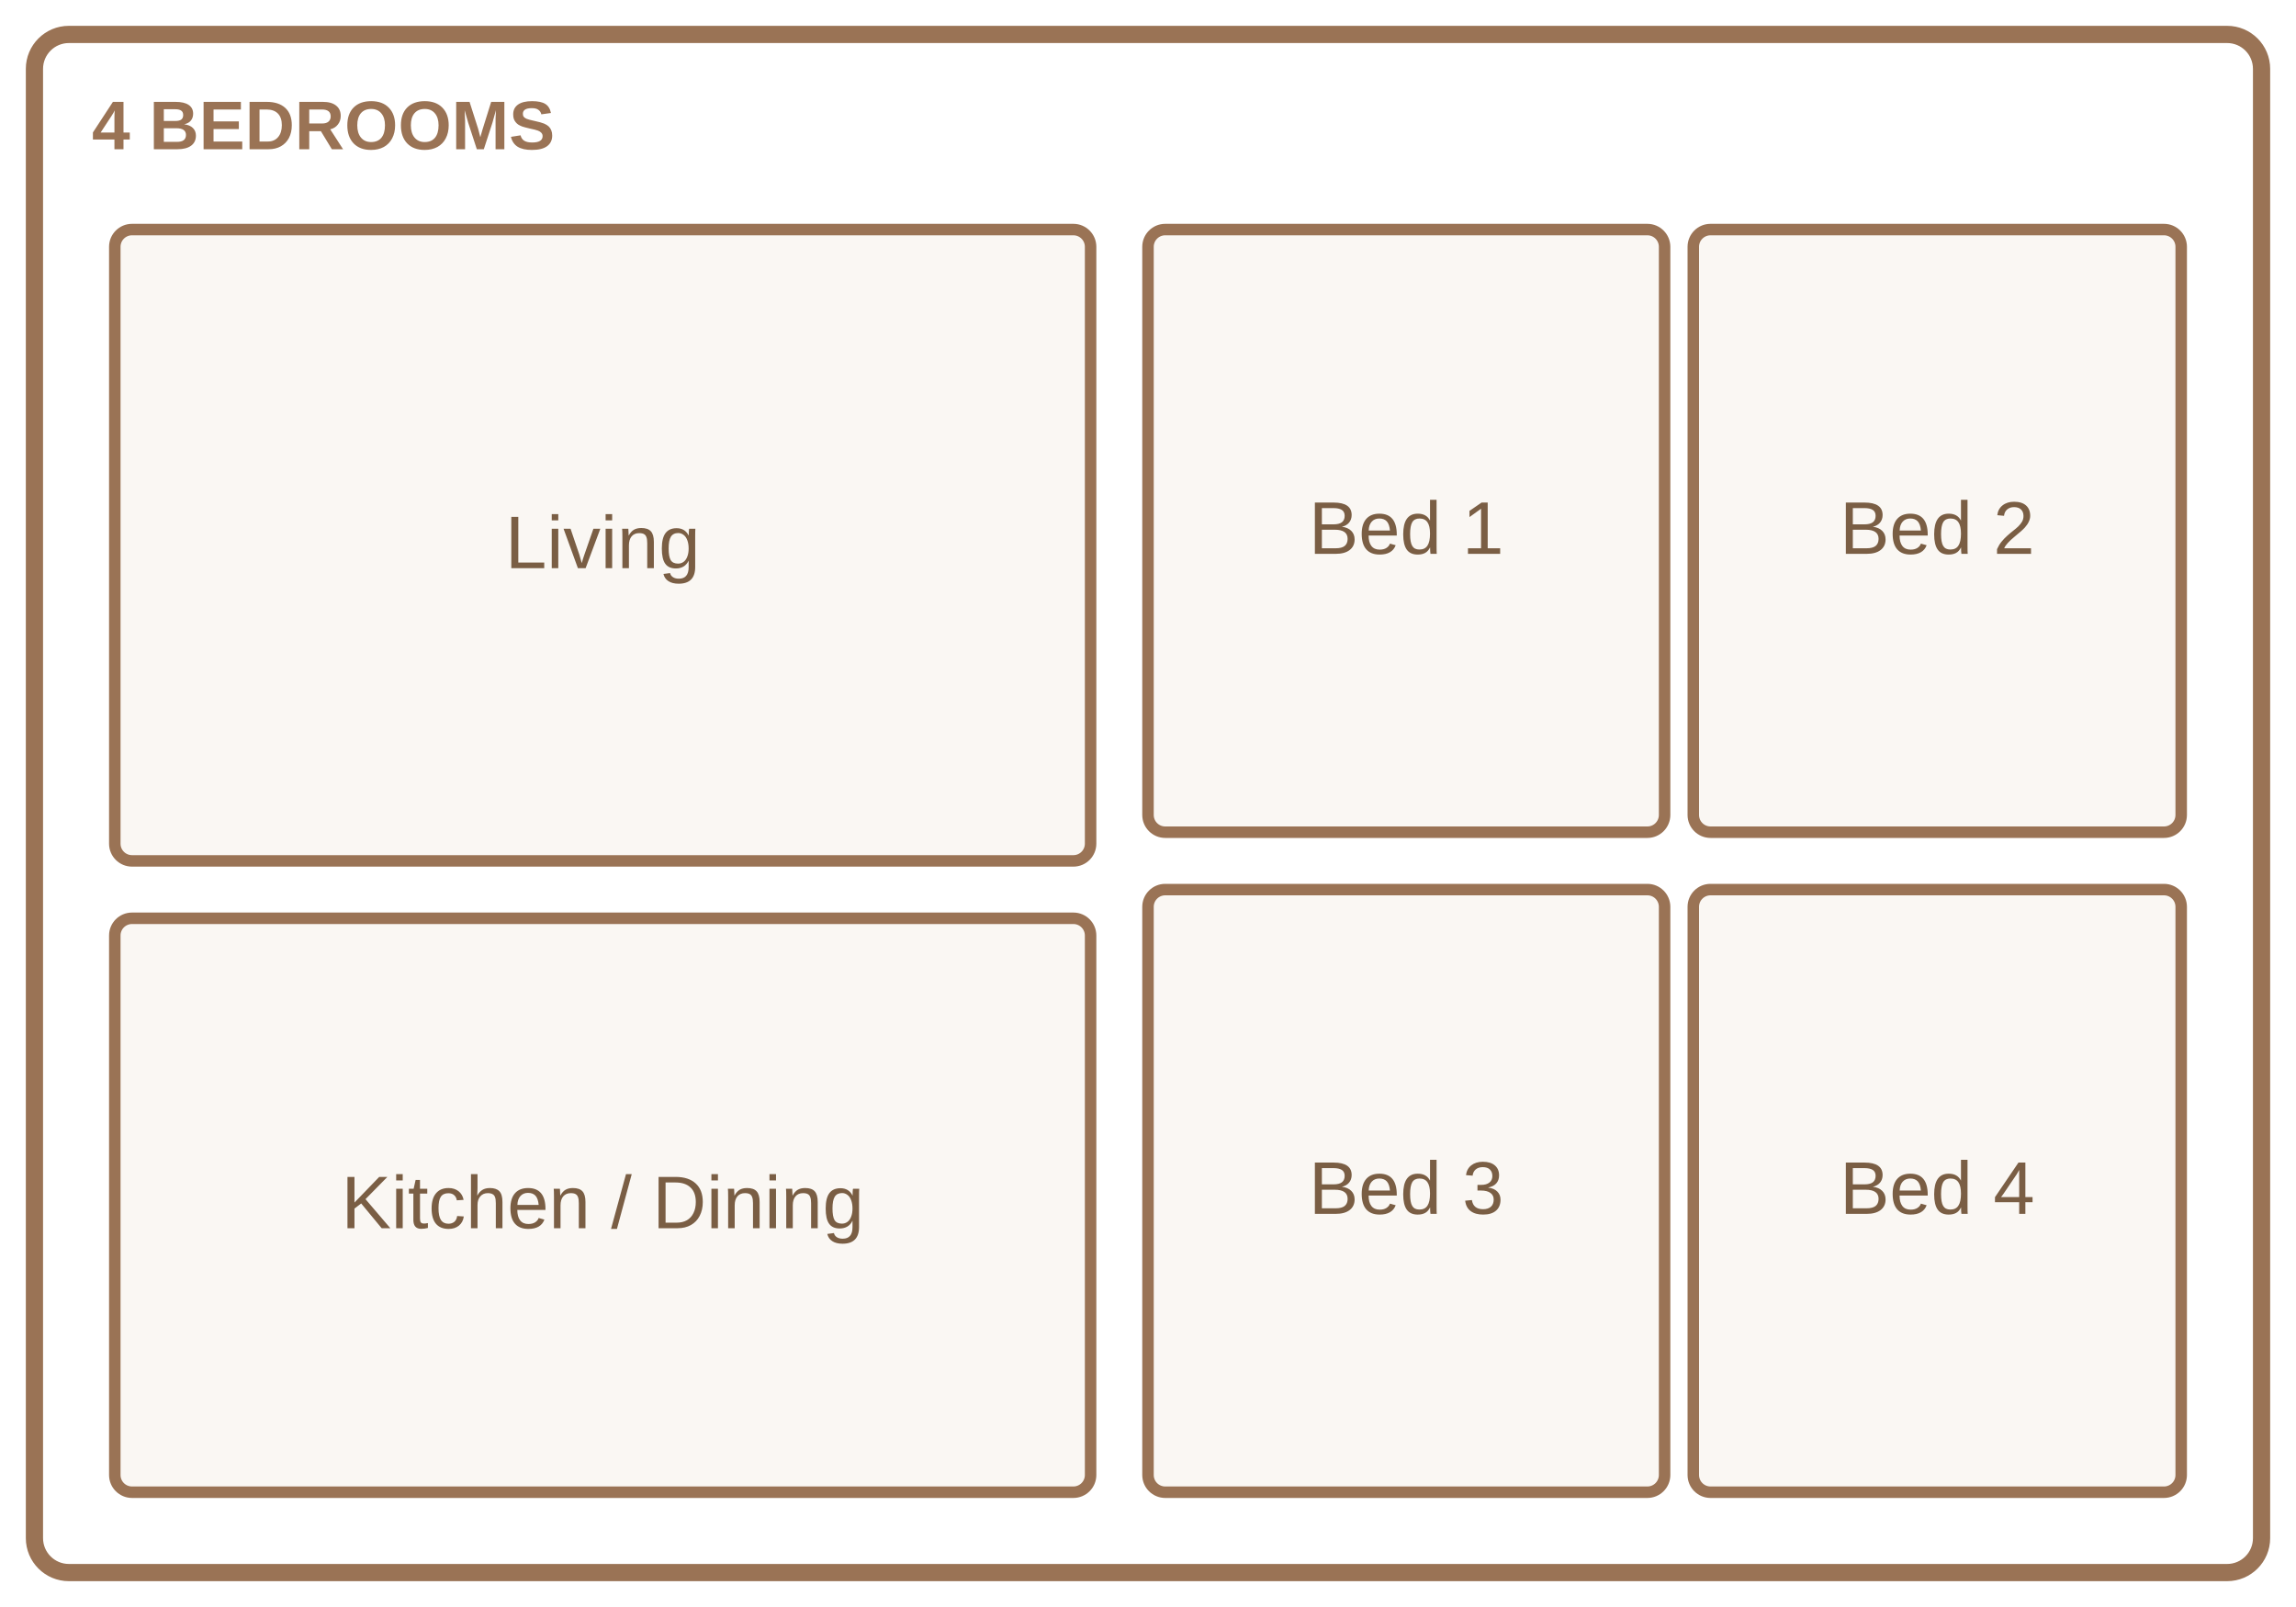
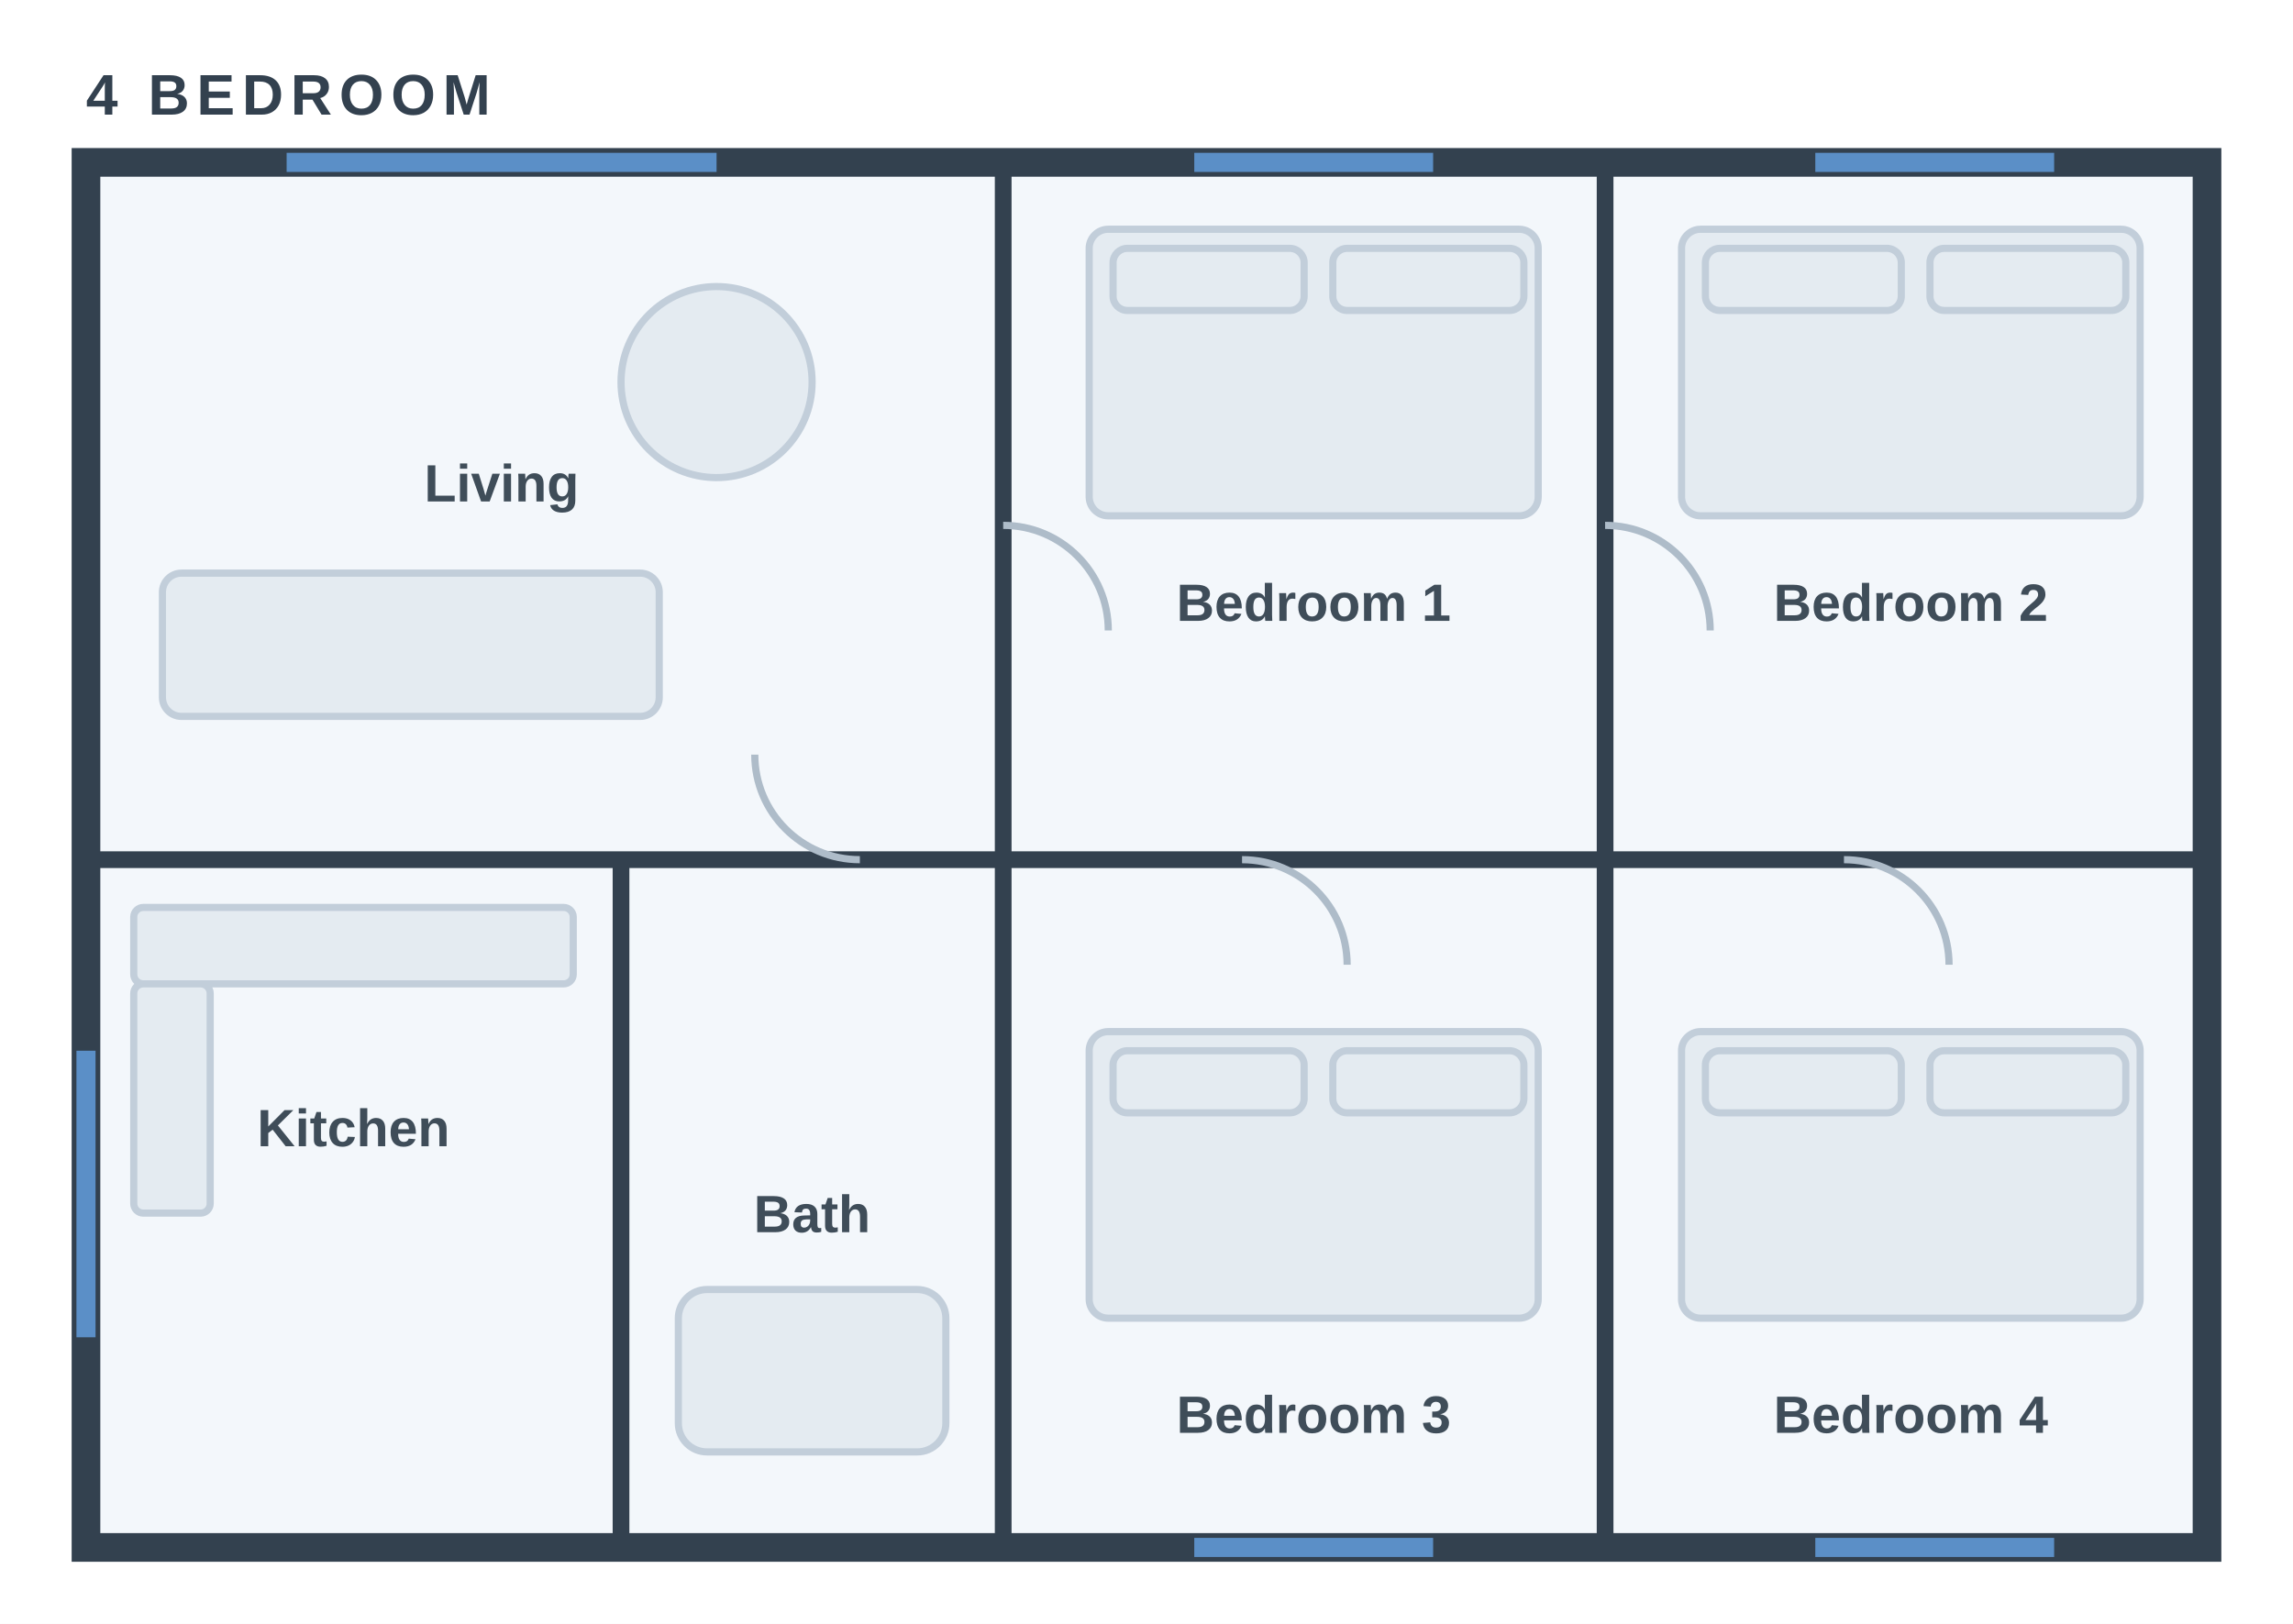
- <svg xmlns="http://www.w3.org/2000/svg" width="400" height="280" viewBox="0 0 400 280">
-   <rect width="400" height="280" fill="#ffffff" />
-   <rect x="6" y="6" width="388" height="268" rx="6" fill="none" stroke="#9a7355" stroke-width="3" />
-   <rect x="20" y="40" width="170" height="110" rx="3" fill="#faf7f3" stroke="#9a7355" stroke-width="2" />
-   <text x="105" y="99" text-anchor="middle" font-size="13" font-family="Arial,sans-serif" fill="#7a5e44">Living</text>
-   <rect x="20" y="160" width="170" height="100" rx="3" fill="#faf7f3" stroke="#9a7355" stroke-width="2" />
-   <text x="105" y="214" text-anchor="middle" font-size="13" font-family="Arial,sans-serif" fill="#7a5e44">Kitchen / Dining</text>
-   <rect x="200" y="40" width="90" height="105" rx="3" fill="#faf7f3" stroke="#9a7355" stroke-width="2" />
-   <text x="245" y="96.5" text-anchor="middle" font-size="13" font-family="Arial,sans-serif" fill="#7a5e44">Bed 1</text>
-   <rect x="295" y="40" width="85" height="105" rx="3" fill="#faf7f3" stroke="#9a7355" stroke-width="2" />
-   <text x="337.5" y="96.5" text-anchor="middle" font-size="13" font-family="Arial,sans-serif" fill="#7a5e44">Bed 2</text>
-   <rect x="200" y="155" width="90" height="105" rx="3" fill="#faf7f3" stroke="#9a7355" stroke-width="2" />
-   <text x="245" y="211.5" text-anchor="middle" font-size="13" font-family="Arial,sans-serif" fill="#7a5e44">Bed 3</text>
-   <rect x="295" y="155" width="85" height="105" rx="3" fill="#faf7f3" stroke="#9a7355" stroke-width="2" />
-   <text x="337.5" y="211.5" text-anchor="middle" font-size="13" font-family="Arial,sans-serif" fill="#7a5e44">Bed 4</text>
-   <text x="16" y="26" font-size="12" font-family="Arial,sans-serif" font-weight="700" fill="#9a7355">4 BEDROOMS</text>
+ <svg xmlns="http://www.w3.org/2000/svg" width="480" height="340" viewBox="0 0 480 340">
+   <style>
+     .rm{fill:#f3f7fb}
+     .w{stroke:#33414f;stroke-width:6;fill:none;stroke-linejoin:miter}
+     .iw{stroke:#33414f;stroke-width:3.5;fill:none;stroke-linecap:butt}
+     .lab{fill:#3f4d59;font:600 11px Arial,sans-serif;text-anchor:middle}
+     .sz{fill:#9aa7b3;font:500 9px Arial,sans-serif;text-anchor:middle}
+     .ttl{fill:#33414f;font:700 12px Arial,sans-serif;letter-spacing:1.5px}
+     .fur{fill:#e4ebf1;stroke:#c2ceda;stroke-width:1.5}
+     .win{stroke:#5b8fc7;stroke-width:4}
+     .door{stroke:#aebcc9;stroke-width:1.5;fill:none}
+   </style>
+   <rect width="480" height="340" fill="#ffffff" />
+   <rect class="rm" x="18" y="34" width="444" height="290" />
+   <rect class="w" x="18" y="34" width="444" height="290" />
+   <line class="iw" x1="18" y1="180" x2="462" y2="180" />
+   <line class="iw" x1="210" y1="34" x2="210" y2="324" />
+   <line class="iw" x1="336" y1="34" x2="336" y2="324" />
+   <line class="iw" x1="130" y1="180" x2="130" y2="324" />
+   <line class="win" x1="60" y1="34" x2="150" y2="34" />
+   <line class="win" x1="250" y1="34" x2="300" y2="34" />
+   <line class="win" x1="380" y1="34" x2="430" y2="34" />
+   <line class="win" x1="18" y1="220" x2="18" y2="280" />
+   <line class="win" x1="250" y1="324" x2="300" y2="324" />
+   <line class="win" x1="380" y1="324" x2="430" y2="324" />
+   <path class="door" d="M180 180 a22 22 0 0 1 -22 -22" />
+   <path class="door" d="M210 110 a22 22 0 0 1 22 22" />
+   <path class="door" d="M336 110 a22 22 0 0 1 22 22" />
+   <path class="door" d="M260 180 a22 22 0 0 1 22 22" />
+   <path class="door" d="M386 180 a22 22 0 0 1 22 22" />
+   <rect class="fur" x="34" y="120" width="104" height="30" rx="4" />
+   <circle class="fur" cx="150" cy="80" r="20" />
+   <rect class="fur" x="228" y="48" width="94" height="60" rx="4" />
+   <rect class="fur" x="233" y="52" width="40" height="13" rx="3" />
+   <rect class="fur" x="279" y="52" width="40" height="13" rx="3" />
+   <rect class="fur" x="352" y="48" width="96" height="60" rx="4" />
+   <rect class="fur" x="357" y="52" width="41" height="13" rx="3" />
+   <rect class="fur" x="404" y="52" width="41" height="13" rx="3" />
+   <rect class="fur" x="28" y="190" width="92" height="16" rx="2" />
+   <rect class="fur" x="28" y="206" width="16" height="48" rx="2" />
+   <rect class="fur" x="142" y="270" width="56" height="34" rx="6" />
+   <rect class="fur" x="228" y="216" width="94" height="60" rx="4" />
+   <rect class="fur" x="233" y="220" width="40" height="13" rx="3" />
+   <rect class="fur" x="279" y="220" width="40" height="13" rx="3" />
+   <rect class="fur" x="352" y="216" width="96" height="60" rx="4" />
+   <rect class="fur" x="357" y="220" width="41" height="13" rx="3" />
+   <rect class="fur" x="404" y="220" width="41" height="13" rx="3" />
+   <text class="lab" x="105" y="105">Living</text>
+   <text class="lab" x="74" y="240">Kitchen</text>
+   <text class="lab" x="170" y="258">Bath</text>
+   <text class="lab" x="275" y="130">Bedroom 1</text>
+   <text class="lab" x="400" y="130">Bedroom 2</text>
+   <text class="lab" x="275" y="300">Bedroom 3</text>
+   <text class="lab" x="400" y="300">Bedroom 4</text>
+   <text class="ttl" x="18" y="24">4 BEDROOM</text>
</svg>
